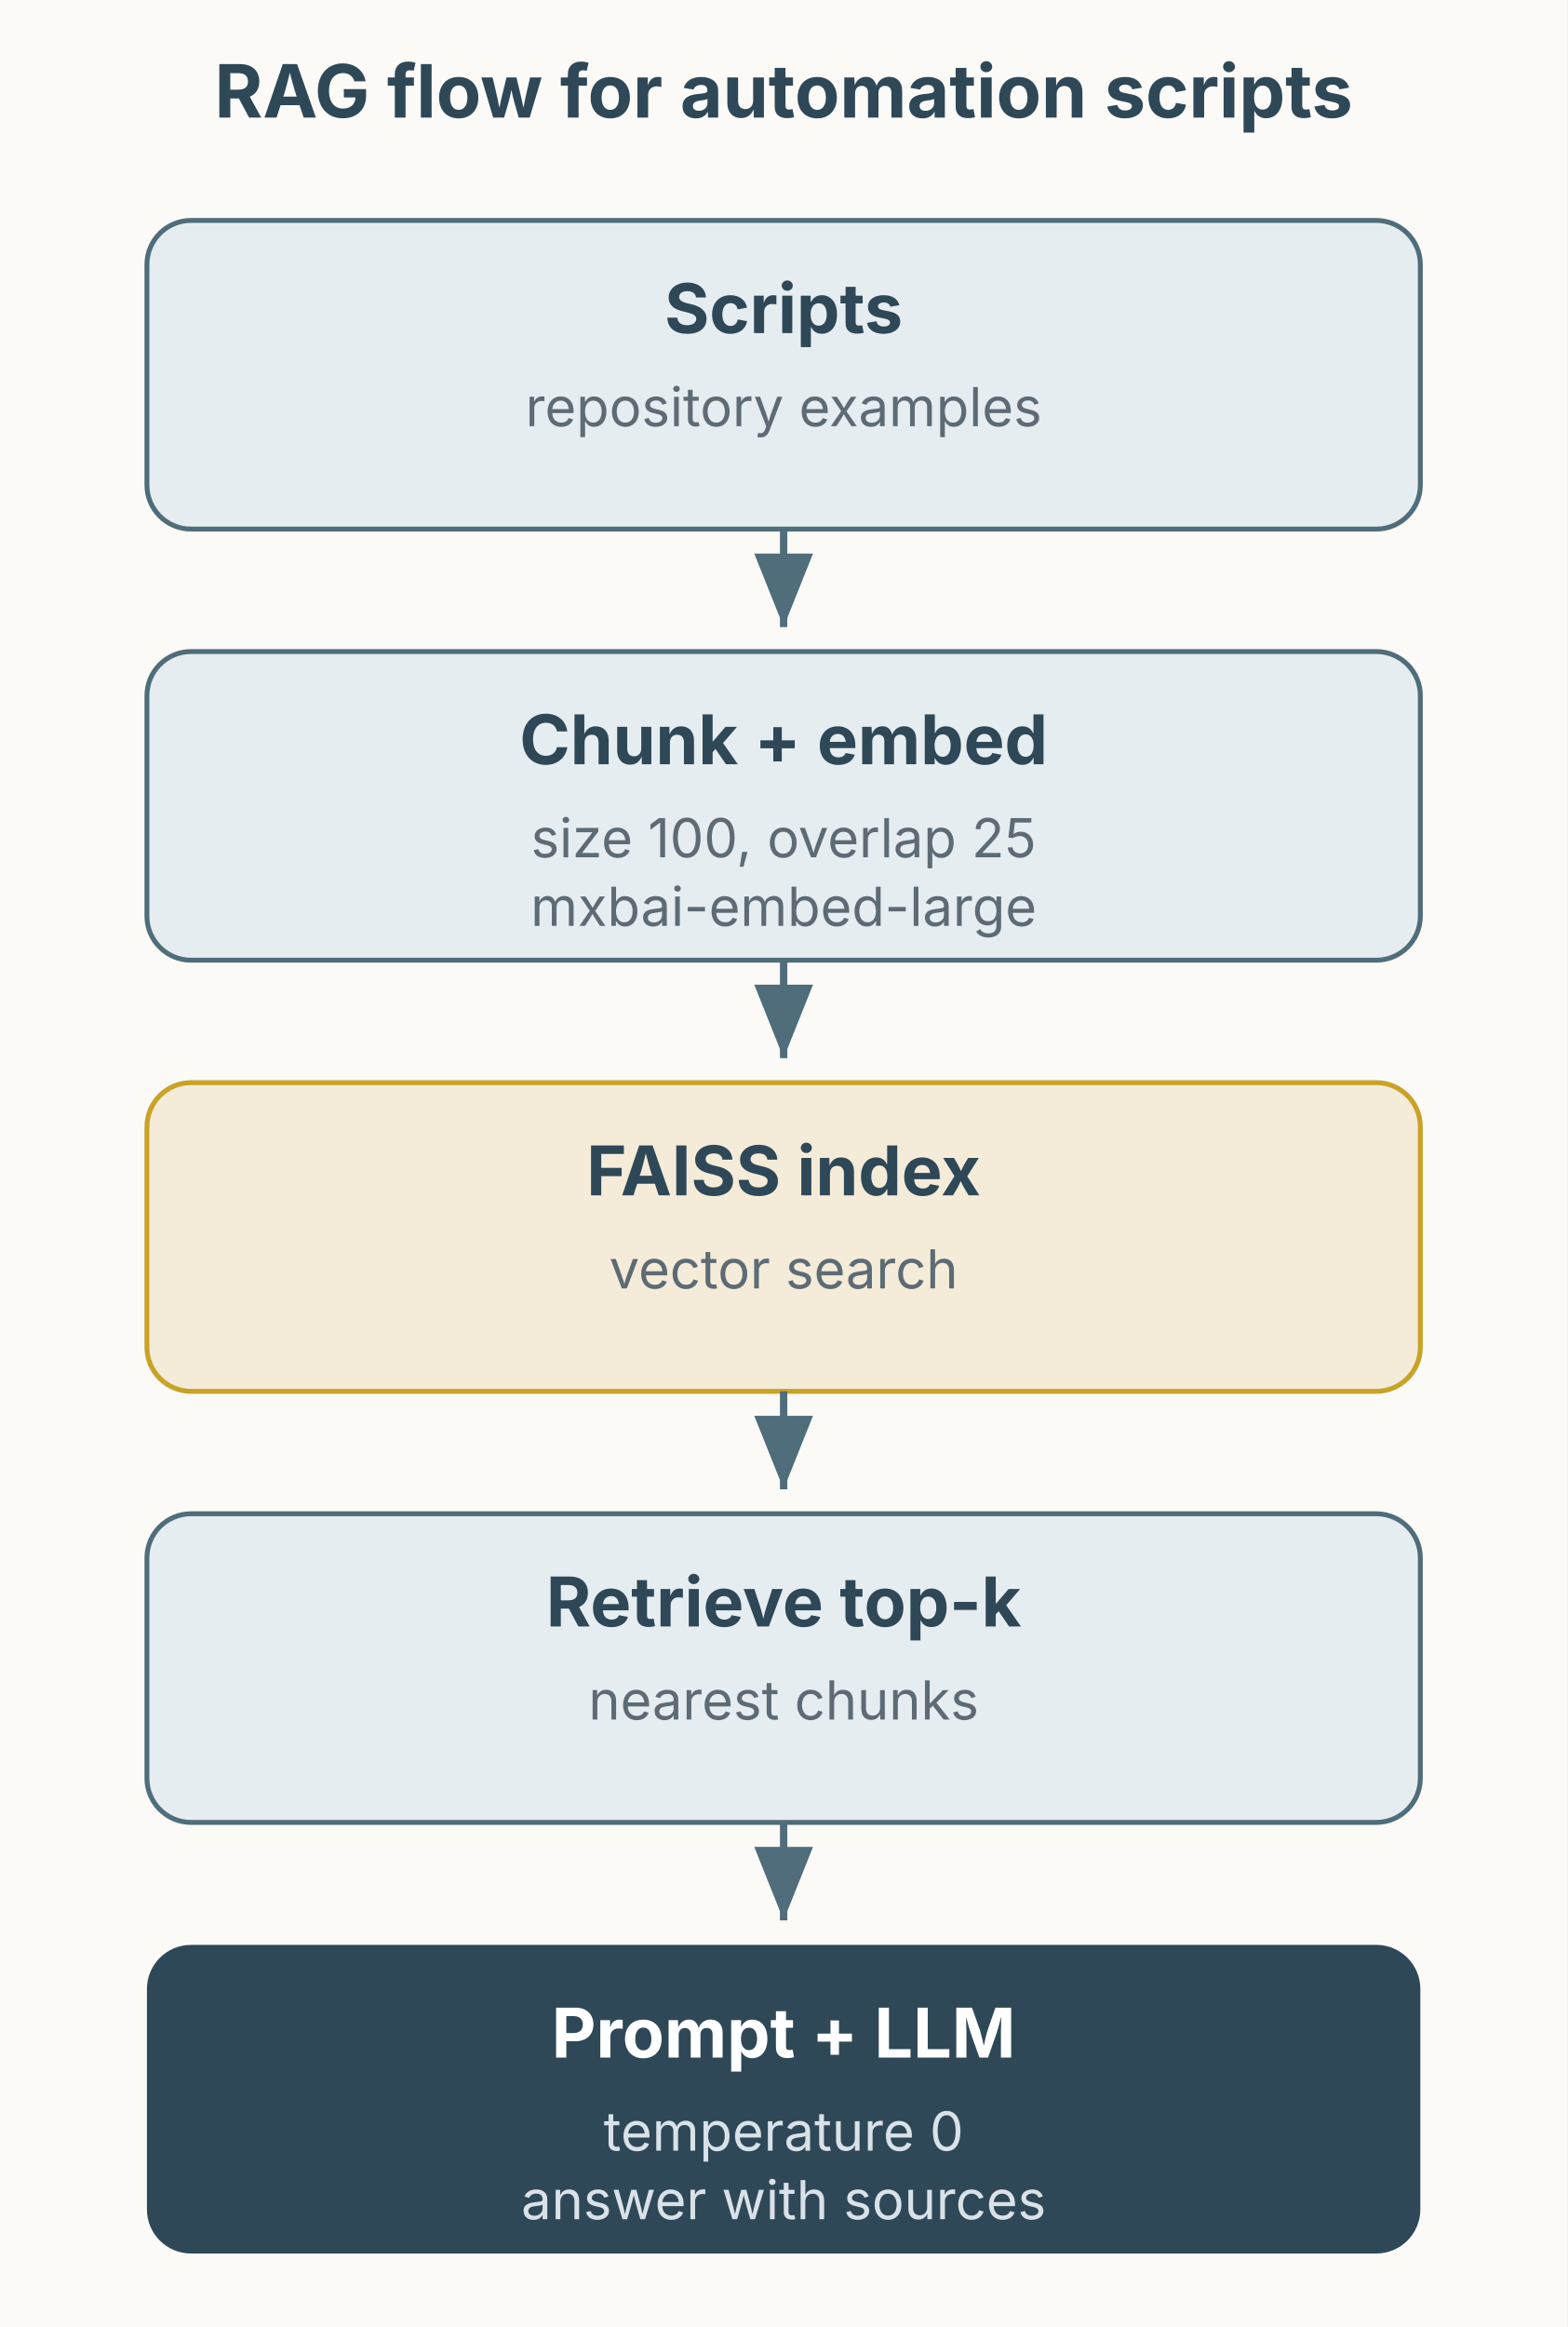
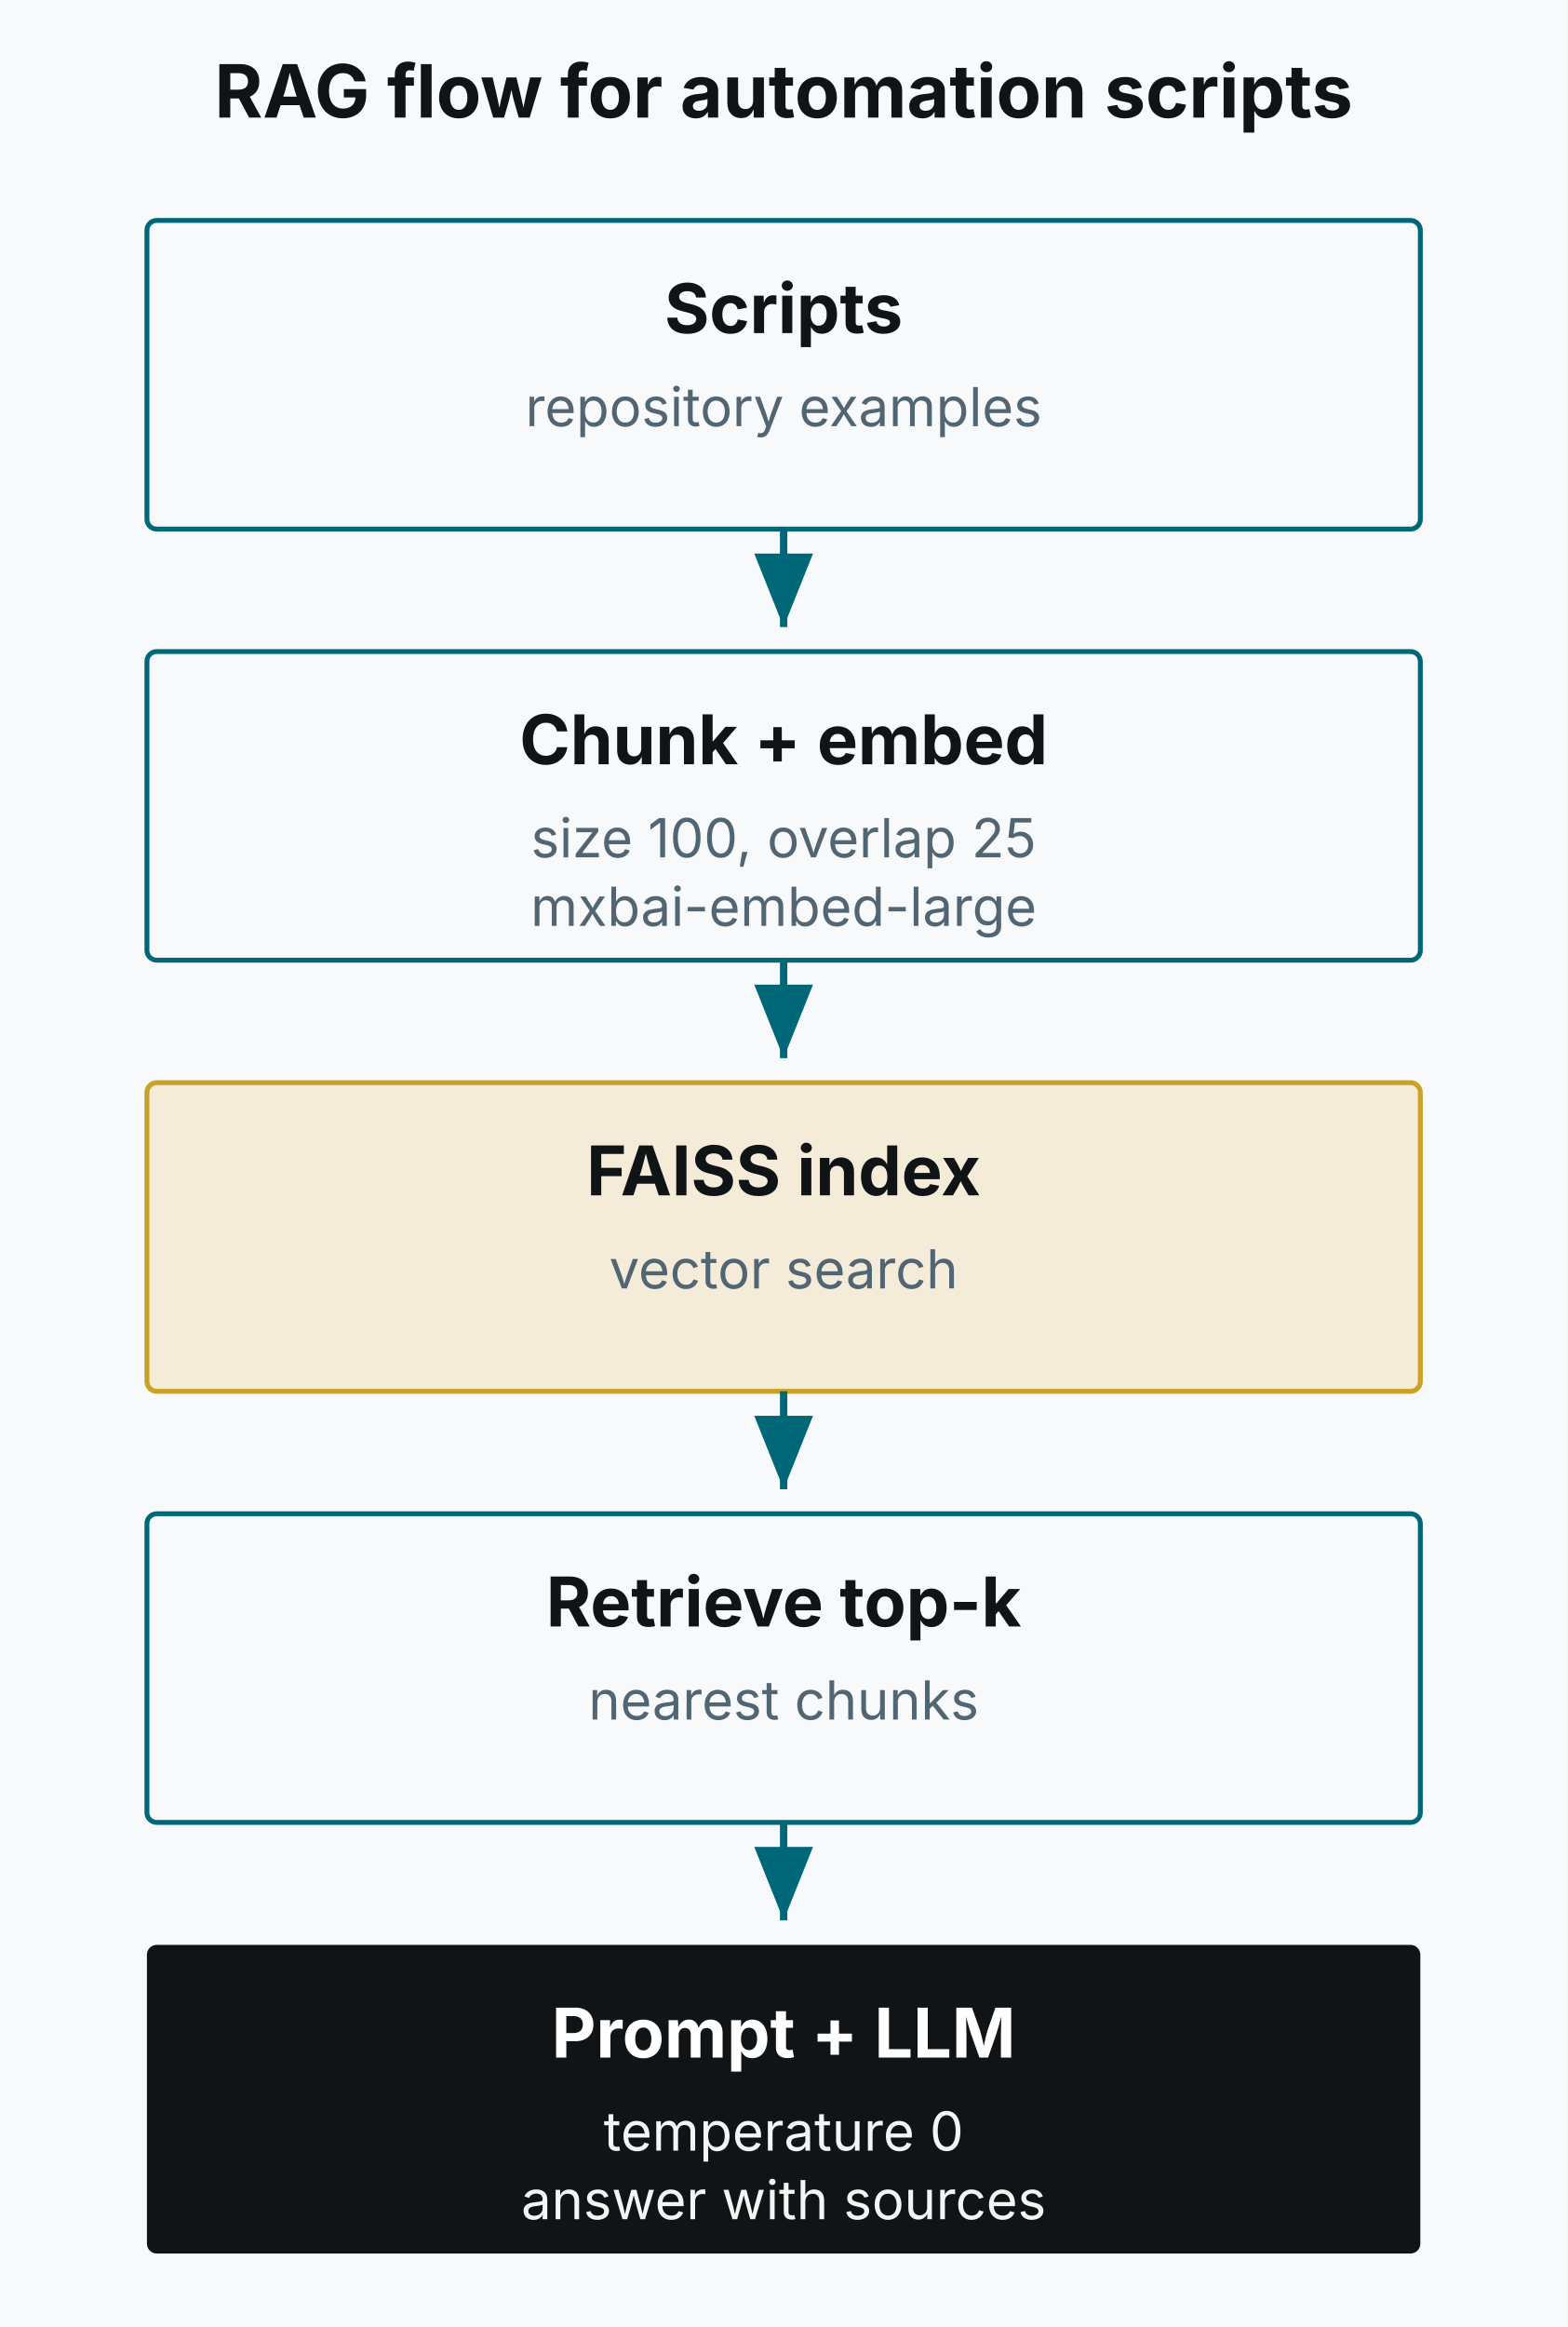
<svg xmlns="http://www.w3.org/2000/svg" width="640" height="950" viewBox="0 0 640 950" role="img" aria-labelledby="title desc">
-   <rect width="640" height="950" fill="#fbfaf7" />
+   <rect width="640" height="950" fill="#F7F9FB" />
  <defs>
    <marker id="a" markerWidth="12" markerHeight="12" refX="10" refY="4" orient="auto">
-       <path d="M0,0 L10,4 L0,8 z" fill="#4f6d7a" />
+       <path d="M0,0 L10,4 L0,8 z" fill="#006779" />
    </marker>
  </defs>
  <g font-family="system-ui, -apple-system, sans-serif">
-     <text x="320" y="48" text-anchor="middle" font-size="30" font-weight="700" fill="#2f4858">RAG flow for automation scripts</text>
-     <rect x="60" y="90" width="520" height="126" rx="18" fill="#e6edf1" stroke="#4f6d7a" stroke-width="2" />
-     <text x="320" y="136" text-anchor="middle" font-size="28" font-weight="700" fill="#2f4858">Scripts</text>
-     <text x="320" y="174" text-anchor="middle" font-size="22" fill="#5d6b75">repository examples</text>
-     <rect x="60" y="266" width="520" height="126" rx="18" fill="#e6edf1" stroke="#4f6d7a" stroke-width="2" />
-     <text x="320" y="312" text-anchor="middle" font-size="28" font-weight="700" fill="#2f4858">Chunk + embed</text>
-     <text x="320" y="350" text-anchor="middle" font-size="22" fill="#5d6b75">size 100, overlap 25</text>
-     <text x="320" y="378" text-anchor="middle" font-size="22" fill="#5d6b75">mxbai-embed-large</text>
-     <rect x="60" y="442" width="520" height="126" rx="18" fill="#f4ecd8" stroke="#c9a227" stroke-width="2" />
-     <text x="320" y="488" text-anchor="middle" font-size="28" font-weight="700" fill="#2f4858">FAISS index</text>
-     <text x="320" y="526" text-anchor="middle" font-size="22" fill="#5d6b75">vector search</text>
-     <rect x="60" y="618" width="520" height="126" rx="18" fill="#e6edf1" stroke="#4f6d7a" stroke-width="2" />
-     <text x="320" y="664" text-anchor="middle" font-size="28" font-weight="700" fill="#2f4858">Retrieve top-k</text>
-     <text x="320" y="702" text-anchor="middle" font-size="22" fill="#5d6b75">nearest chunks</text>
-     <rect x="60" y="794" width="520" height="126" rx="18" fill="#2f4858" />
+     <text x="320" y="48" text-anchor="middle" font-size="30" font-weight="700" fill="#101416">RAG flow for automation scripts</text>
+     <rect x="60" y="90" width="520" height="126" rx="4" fill="#F7F9FB" stroke="#006779" stroke-width="2" />
+     <text x="320" y="136" text-anchor="middle" font-size="28" font-weight="700" fill="#101416">Scripts</text>
+     <text x="320" y="174" text-anchor="middle" font-size="22" fill="#526573">repository examples</text>
+     <rect x="60" y="266" width="520" height="126" rx="4" fill="#F7F9FB" stroke="#006779" stroke-width="2" />
+     <text x="320" y="312" text-anchor="middle" font-size="28" font-weight="700" fill="#101416">Chunk + embed</text>
+     <text x="320" y="350" text-anchor="middle" font-size="22" fill="#526573">size 100, overlap 25</text>
+     <text x="320" y="378" text-anchor="middle" font-size="22" fill="#526573">mxbai-embed-large</text>
+     <rect x="60" y="442" width="520" height="126" rx="4" fill="#f4ecd8" stroke="#c9a227" stroke-width="2" />
+     <text x="320" y="488" text-anchor="middle" font-size="28" font-weight="700" fill="#101416">FAISS index</text>
+     <text x="320" y="526" text-anchor="middle" font-size="22" fill="#526573">vector search</text>
+     <rect x="60" y="618" width="520" height="126" rx="4" fill="#F7F9FB" stroke="#006779" stroke-width="2" />
+     <text x="320" y="664" text-anchor="middle" font-size="28" font-weight="700" fill="#101416">Retrieve top-k</text>
+     <text x="320" y="702" text-anchor="middle" font-size="22" fill="#526573">nearest chunks</text>
+     <rect x="60" y="794" width="520" height="126" rx="4" fill="#101416" />
    <text x="320" y="840" text-anchor="middle" font-size="28" font-weight="700" fill="#ffffff">Prompt + LLM</text>
-     <text x="320" y="878" text-anchor="middle" font-size="22" fill="#d9e2e8">temperature 0</text>
-     <text x="320" y="906" text-anchor="middle" font-size="22" fill="#d9e2e8">answer with sources</text>
-     <line x1="320" y1="216" x2="320" y2="256" stroke="#4f6d7a" stroke-width="3" marker-end="url(#a)" />
-     <line x1="320" y1="392" x2="320" y2="432" stroke="#4f6d7a" stroke-width="3" marker-end="url(#a)" />
-     <line x1="320" y1="568" x2="320" y2="608" stroke="#4f6d7a" stroke-width="3" marker-end="url(#a)" />
-     <line x1="320" y1="744" x2="320" y2="784" stroke="#4f6d7a" stroke-width="3" marker-end="url(#a)" />
+     <text x="320" y="878" text-anchor="middle" font-size="22" fill="#F4F6F5">temperature 0</text>
+     <text x="320" y="906" text-anchor="middle" font-size="22" fill="#F4F6F5">answer with sources</text>
+     <line x1="320" y1="216" x2="320" y2="256" stroke="#006779" stroke-width="3" marker-end="url(#a)" />
+     <line x1="320" y1="392" x2="320" y2="432" stroke="#006779" stroke-width="3" marker-end="url(#a)" />
+     <line x1="320" y1="568" x2="320" y2="608" stroke="#006779" stroke-width="3" marker-end="url(#a)" />
+     <line x1="320" y1="744" x2="320" y2="784" stroke="#006779" stroke-width="3" marker-end="url(#a)" />
  </g>
</svg>
